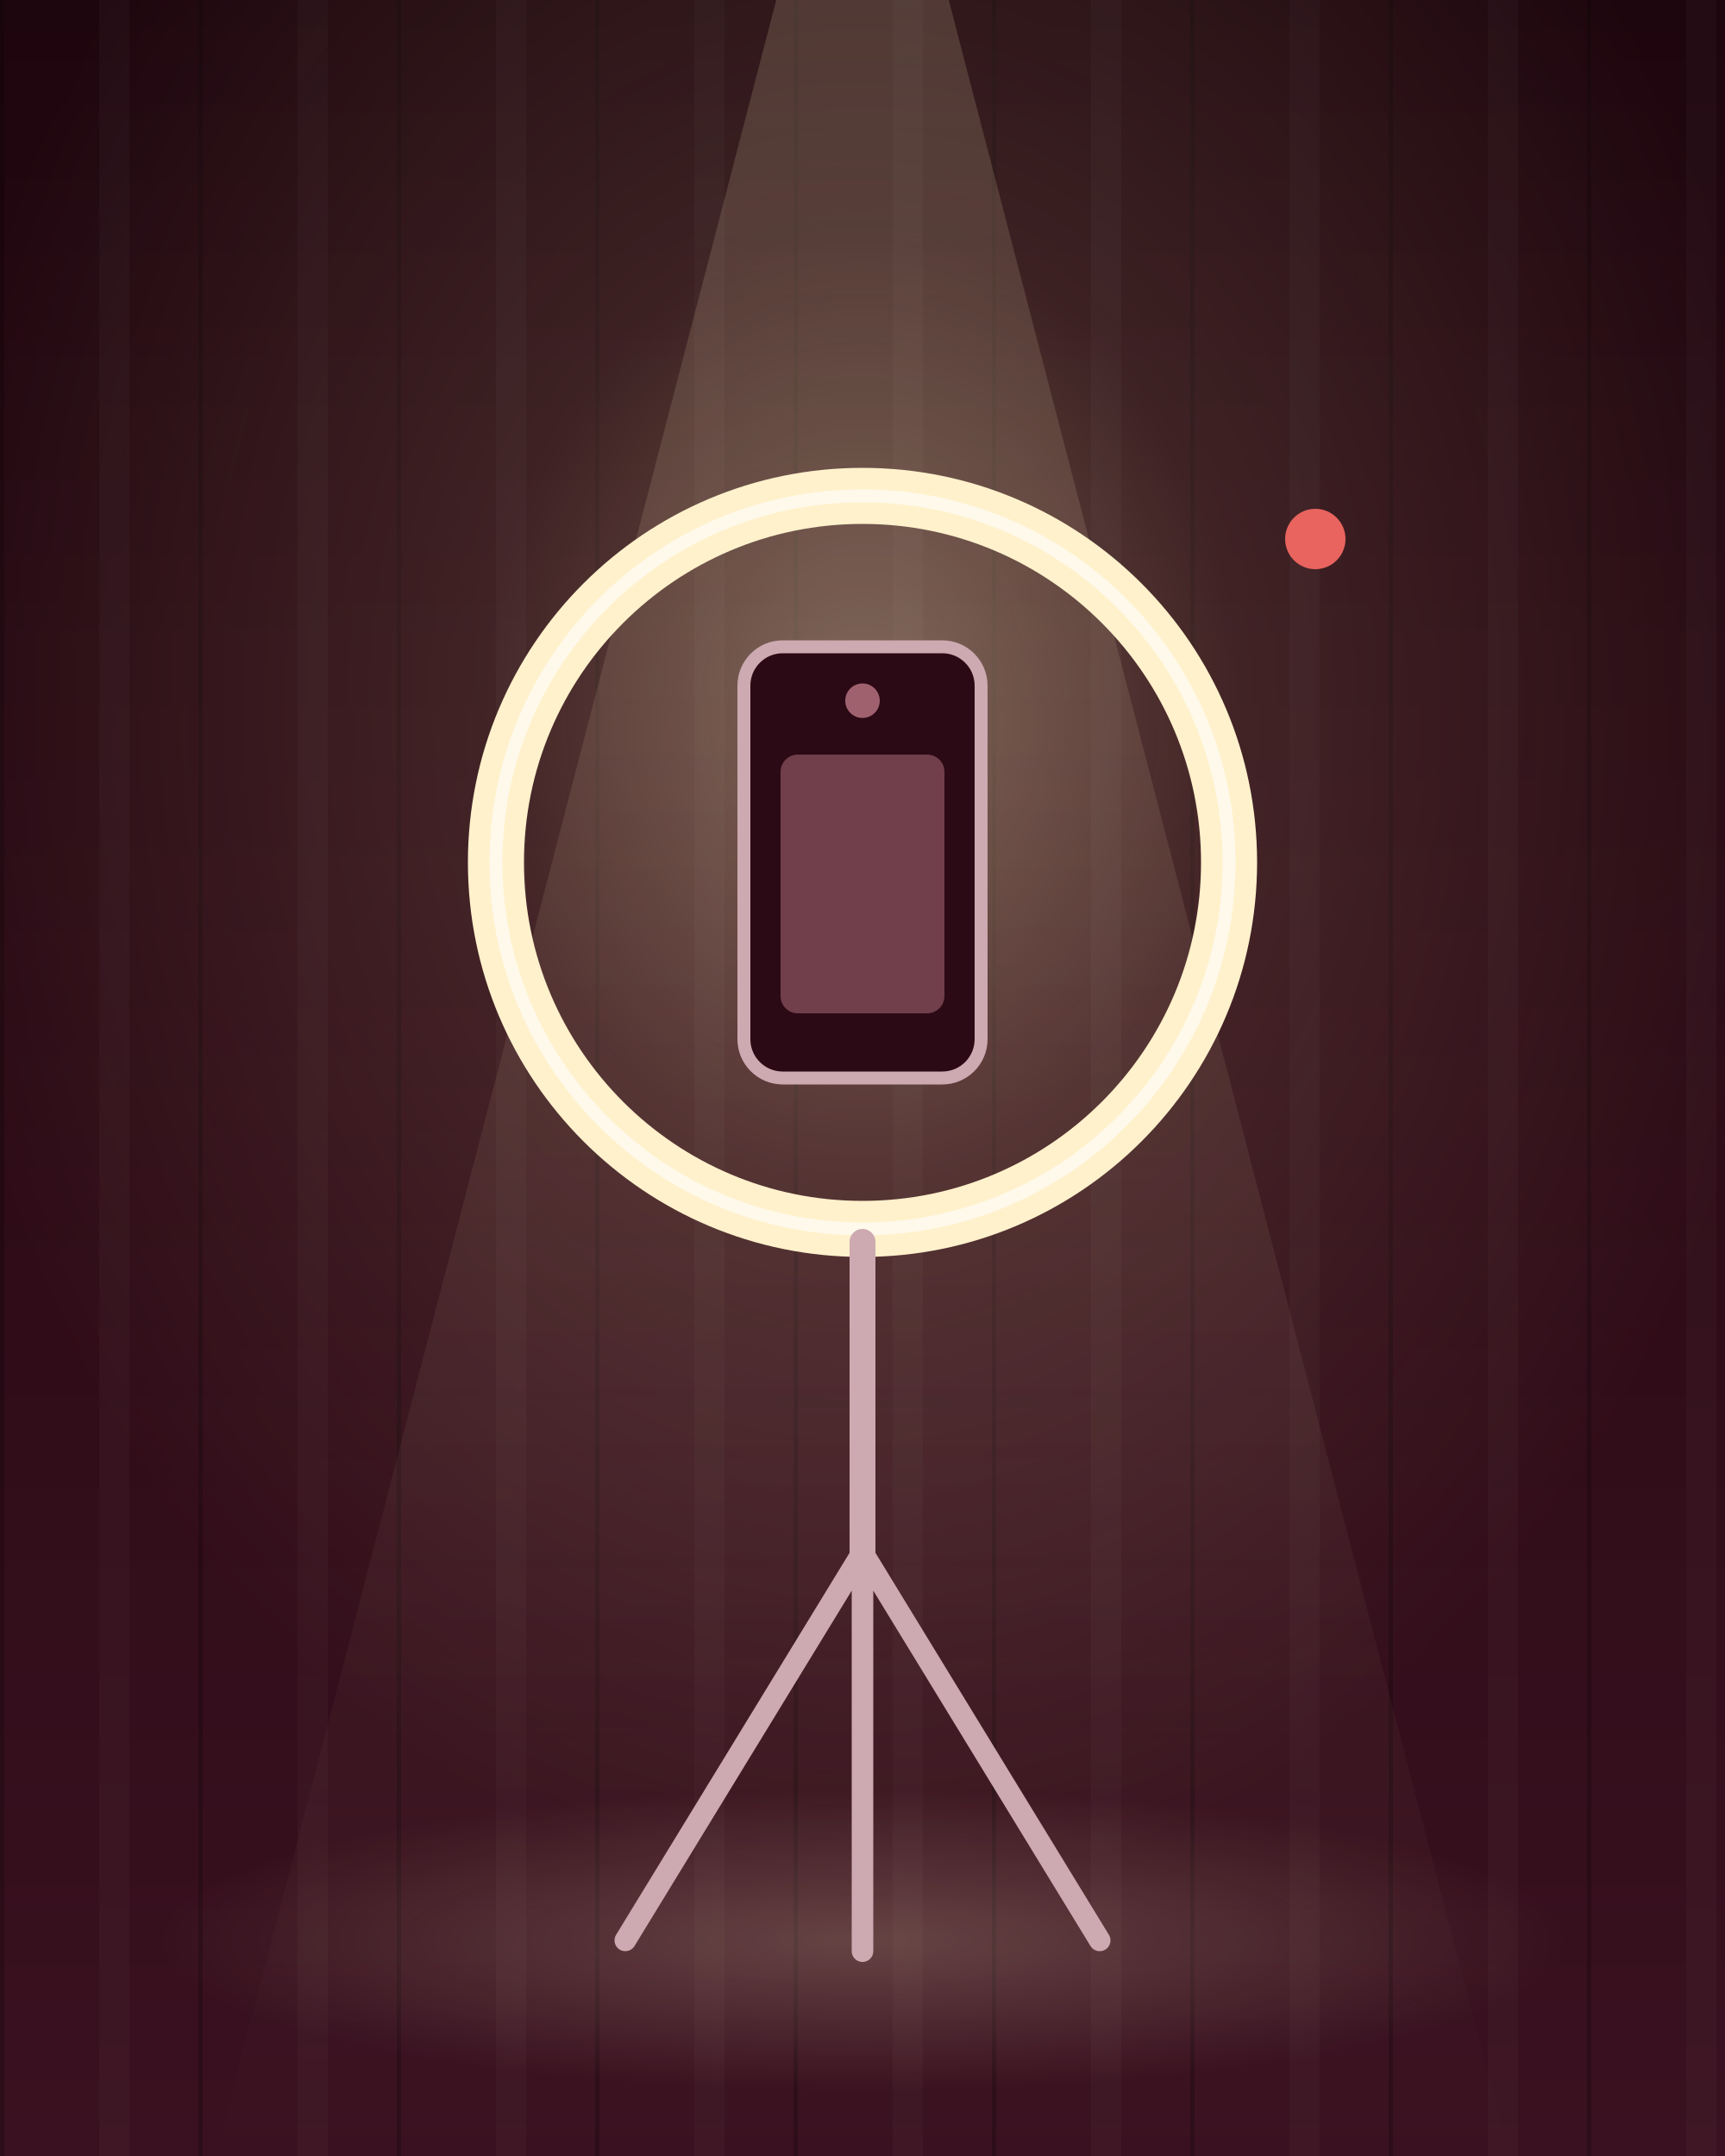
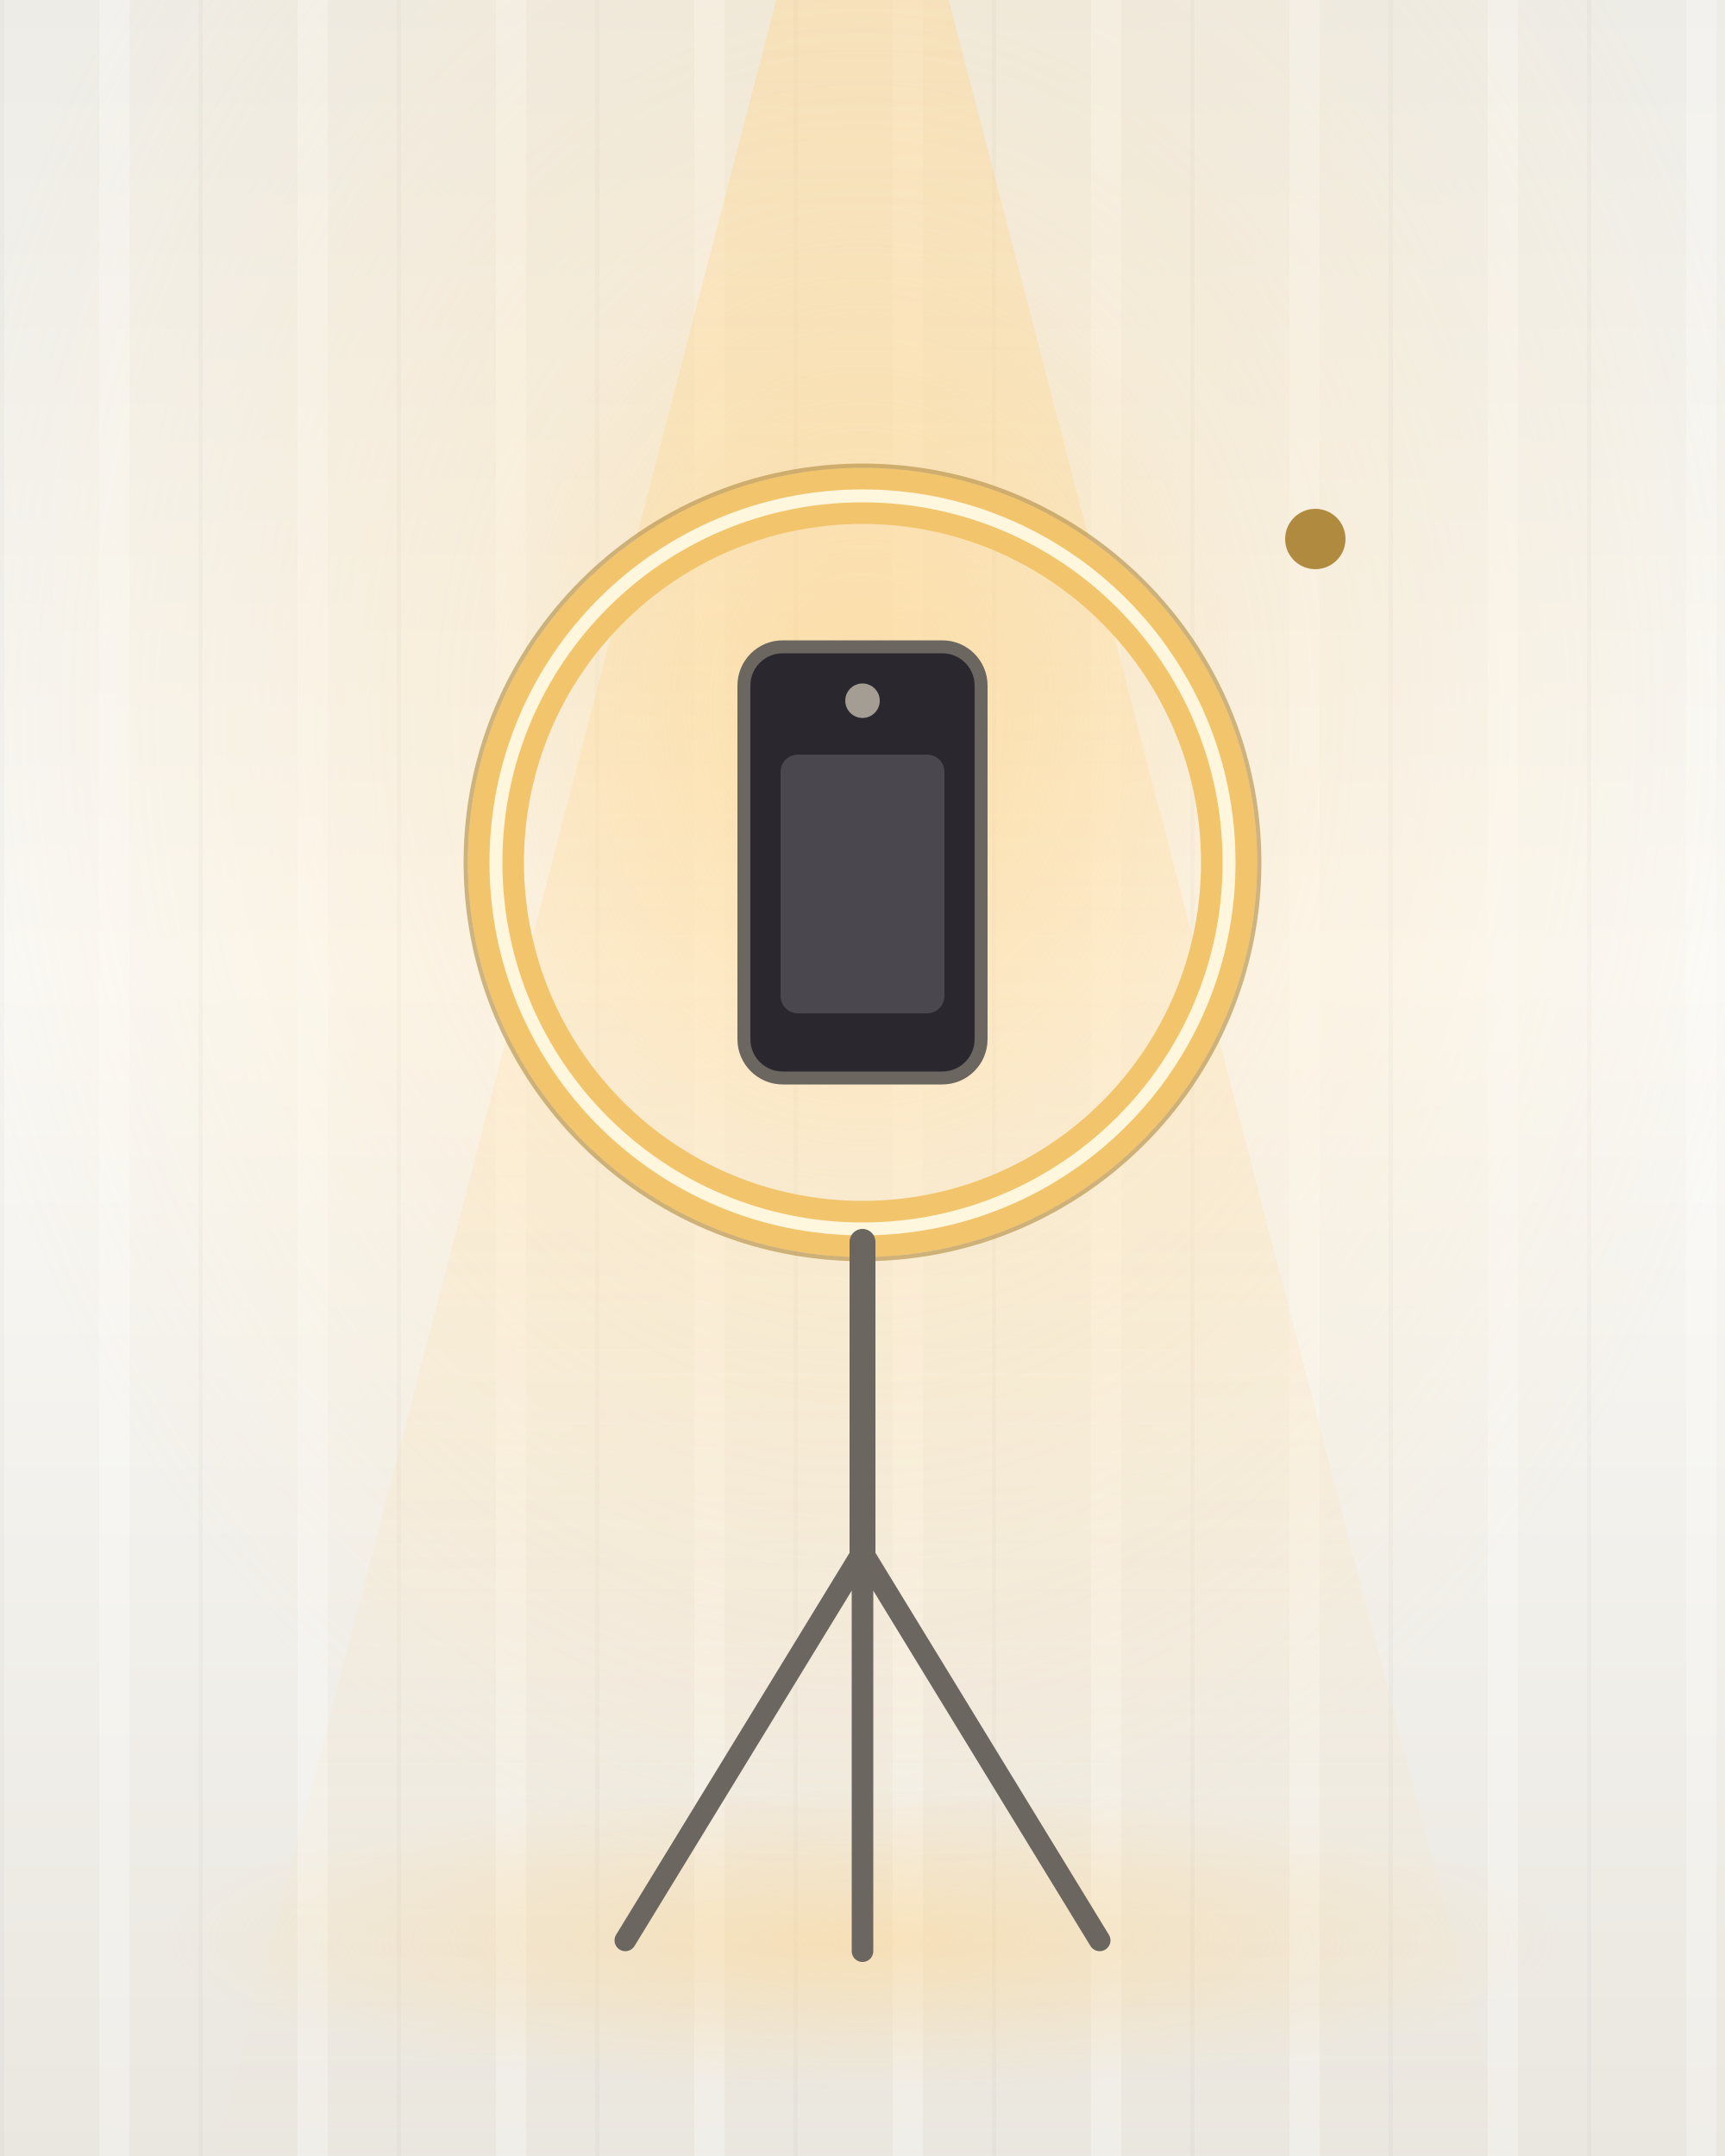
<svg xmlns="http://www.w3.org/2000/svg" viewBox="0 0 800 1000" width="800" height="1000">
  <defs>
    <linearGradient id="bg" x1="0" y1="0" x2="0" y2="1">
-       <stop offset="0" stop-color="#1E060E" />
-       <stop offset=".45" stop-color="#2B0A15" />
-       <stop offset="1" stop-color="#3A1120" />
+       <stop offset="0" stop-color="#EEECE6" />
+       <stop offset=".45" stop-color="#FAF9F6" />
+       <stop offset="1" stop-color="#EAE7E0" />
    </linearGradient>
    <radialGradient id="spot" cx="0.5" cy="0.33" r=".55">
-       <stop offset="0" stop-color="#FFECBE" stop-opacity=".34" />
-       <stop offset=".4" stop-color="#FFE2AA" stop-opacity=".12" />
-       <stop offset="1" stop-color="#FFE2AA" stop-opacity="0" />
+       <stop offset="0" stop-color="#FFD282" stop-opacity=".55" />
+       <stop offset=".4" stop-color="#FFD282" stop-opacity=".2" />
+       <stop offset="1" stop-color="#FFD282" stop-opacity="0" />
    </radialGradient>
    <radialGradient id="floor" cx=".5" cy=".5" r=".5">
-       <stop offset="0" stop-color="#FFECBE" stop-opacity=".22" />
-       <stop offset="1" stop-color="#FFECBE" stop-opacity="0" />
+       <stop offset="0" stop-color="#FFD282" stop-opacity=".45" />
+       <stop offset="1" stop-color="#FFD282" stop-opacity="0" />
    </radialGradient>
    <linearGradient id="cone" x1="0" y1="0" x2="0" y2="1">
-       <stop offset="0" stop-color="#FFECBE" stop-opacity=".16" />
-       <stop offset="1" stop-color="#FFECBE" stop-opacity="0" />
+       <stop offset="0" stop-color="#FFD282" stop-opacity=".35" />
+       <stop offset="1" stop-color="#FFD282" stop-opacity="0" />
    </linearGradient>
  </defs>
  <rect width="800" height="1000" fill="url(#bg)" />
-   <rect x="0" y="0" width="2" height="1000" fill="#000" opacity=".22" />
-   <rect x="46" y="0" width="14" height="1000" fill="#fff" opacity=".025" />
-   <rect x="92" y="0" width="2" height="1000" fill="#000" opacity=".22" />
-   <rect x="138" y="0" width="14" height="1000" fill="#fff" opacity=".025" />
-   <rect x="184" y="0" width="2" height="1000" fill="#000" opacity=".22" />
-   <rect x="230" y="0" width="14" height="1000" fill="#fff" opacity=".025" />
-   <rect x="276" y="0" width="2" height="1000" fill="#000" opacity=".22" />
-   <rect x="322" y="0" width="14" height="1000" fill="#fff" opacity=".025" />
-   <rect x="368" y="0" width="2" height="1000" fill="#000" opacity=".22" />
-   <rect x="414" y="0" width="14" height="1000" fill="#fff" opacity=".025" />
-   <rect x="460" y="0" width="2" height="1000" fill="#000" opacity=".22" />
-   <rect x="506" y="0" width="14" height="1000" fill="#fff" opacity=".025" />
-   <rect x="552" y="0" width="2" height="1000" fill="#000" opacity=".22" />
-   <rect x="598" y="0" width="14" height="1000" fill="#fff" opacity=".025" />
-   <rect x="644" y="0" width="2" height="1000" fill="#000" opacity=".22" />
-   <rect x="690" y="0" width="14" height="1000" fill="#fff" opacity=".025" />
-   <rect x="736" y="0" width="2" height="1000" fill="#000" opacity=".22" />
-   <rect x="782" y="0" width="14" height="1000" fill="#fff" opacity=".025" />
+   <rect x="0" y="0" width="2" height="1000" fill="#000" opacity=".022" />
+   <rect x="46" y="0" width="14" height="1000" fill="#fff" opacity=".28" />
+   <rect x="92" y="0" width="2" height="1000" fill="#000" opacity=".022" />
+   <rect x="138" y="0" width="14" height="1000" fill="#fff" opacity=".28" />
+   <rect x="184" y="0" width="2" height="1000" fill="#000" opacity=".022" />
+   <rect x="230" y="0" width="14" height="1000" fill="#fff" opacity=".28" />
+   <rect x="276" y="0" width="2" height="1000" fill="#000" opacity=".022" />
+   <rect x="322" y="0" width="14" height="1000" fill="#fff" opacity=".28" />
+   <rect x="368" y="0" width="2" height="1000" fill="#000" opacity=".022" />
+   <rect x="414" y="0" width="14" height="1000" fill="#fff" opacity=".28" />
+   <rect x="460" y="0" width="2" height="1000" fill="#000" opacity=".022" />
+   <rect x="506" y="0" width="14" height="1000" fill="#fff" opacity=".28" />
+   <rect x="552" y="0" width="2" height="1000" fill="#000" opacity=".022" />
+   <rect x="598" y="0" width="14" height="1000" fill="#fff" opacity=".28" />
+   <rect x="644" y="0" width="2" height="1000" fill="#000" opacity=".022" />
+   <rect x="690" y="0" width="14" height="1000" fill="#fff" opacity=".28" />
+   <rect x="736" y="0" width="2" height="1000" fill="#000" opacity=".022" />
+   <rect x="782" y="0" width="14" height="1000" fill="#fff" opacity=".28" />
  <path d="M360 0 L440 0 L700 1000 L100 1000 Z" fill="url(#cone)" />
  <rect width="800" height="1000" fill="url(#spot)" />
  <ellipse cx="400" cy="900" rx="330" ry="70" fill="url(#floor)" />
-   <circle cx="400" cy="400" r="170" fill="none" stroke="#FFF1CC" stroke-width="26" />
-   <circle cx="400" cy="400" r="170" fill="none" stroke="#fff" stroke-width="6" opacity=".6" />
-   <rect x="345" y="300" width="110" height="200" rx="18" fill="#2B0A15" stroke="#CDA9B1" stroke-width="6" />
-   <circle cx="400" cy="325" r="8" fill="#A0616F" />
-   <rect x="362" y="350" width="76" height="120" rx="8" fill="#A0616F" opacity=".6" />
-   <rect x="394" y="570" width="12" height="160" rx="6" fill="#CDA9B1" />
-   <path d="M400 720 L290 900 M400 720 L510 900 M400 720 L400 905" stroke="#CDA9B1" stroke-width="10" stroke-linecap="round" />
-   <circle cx="610" cy="250" r="14" fill="#E9645E" />
+   <circle cx="400" cy="400" r="170" fill="none" stroke="#F2C46B" stroke-width="26" />
+   <circle cx="400" cy="400" r="170" fill="none" stroke="#FFF6DE" stroke-width="6" />
+   <circle cx="400" cy="400" r="184" fill="none" stroke="#B08A3E" stroke-width="2" opacity=".6" />
+   <rect x="345" y="300" width="110" height="200" rx="18" fill="#2A282E" stroke="#6B6660" stroke-width="6" />
+   <circle cx="400" cy="325" r="8" fill="#A39D94" />
+   <rect x="362" y="350" width="76" height="120" rx="8" fill="#4A474F" />
+   <rect x="394" y="570" width="12" height="160" rx="6" fill="#6B6660" />
+   <path d="M400 720 L290 900 M400 720 L510 900 M400 720 L400 905" stroke="#6B6660" stroke-width="10" stroke-linecap="round" />
+   <circle cx="610" cy="250" r="14" fill="#B08A3E" />
</svg>
